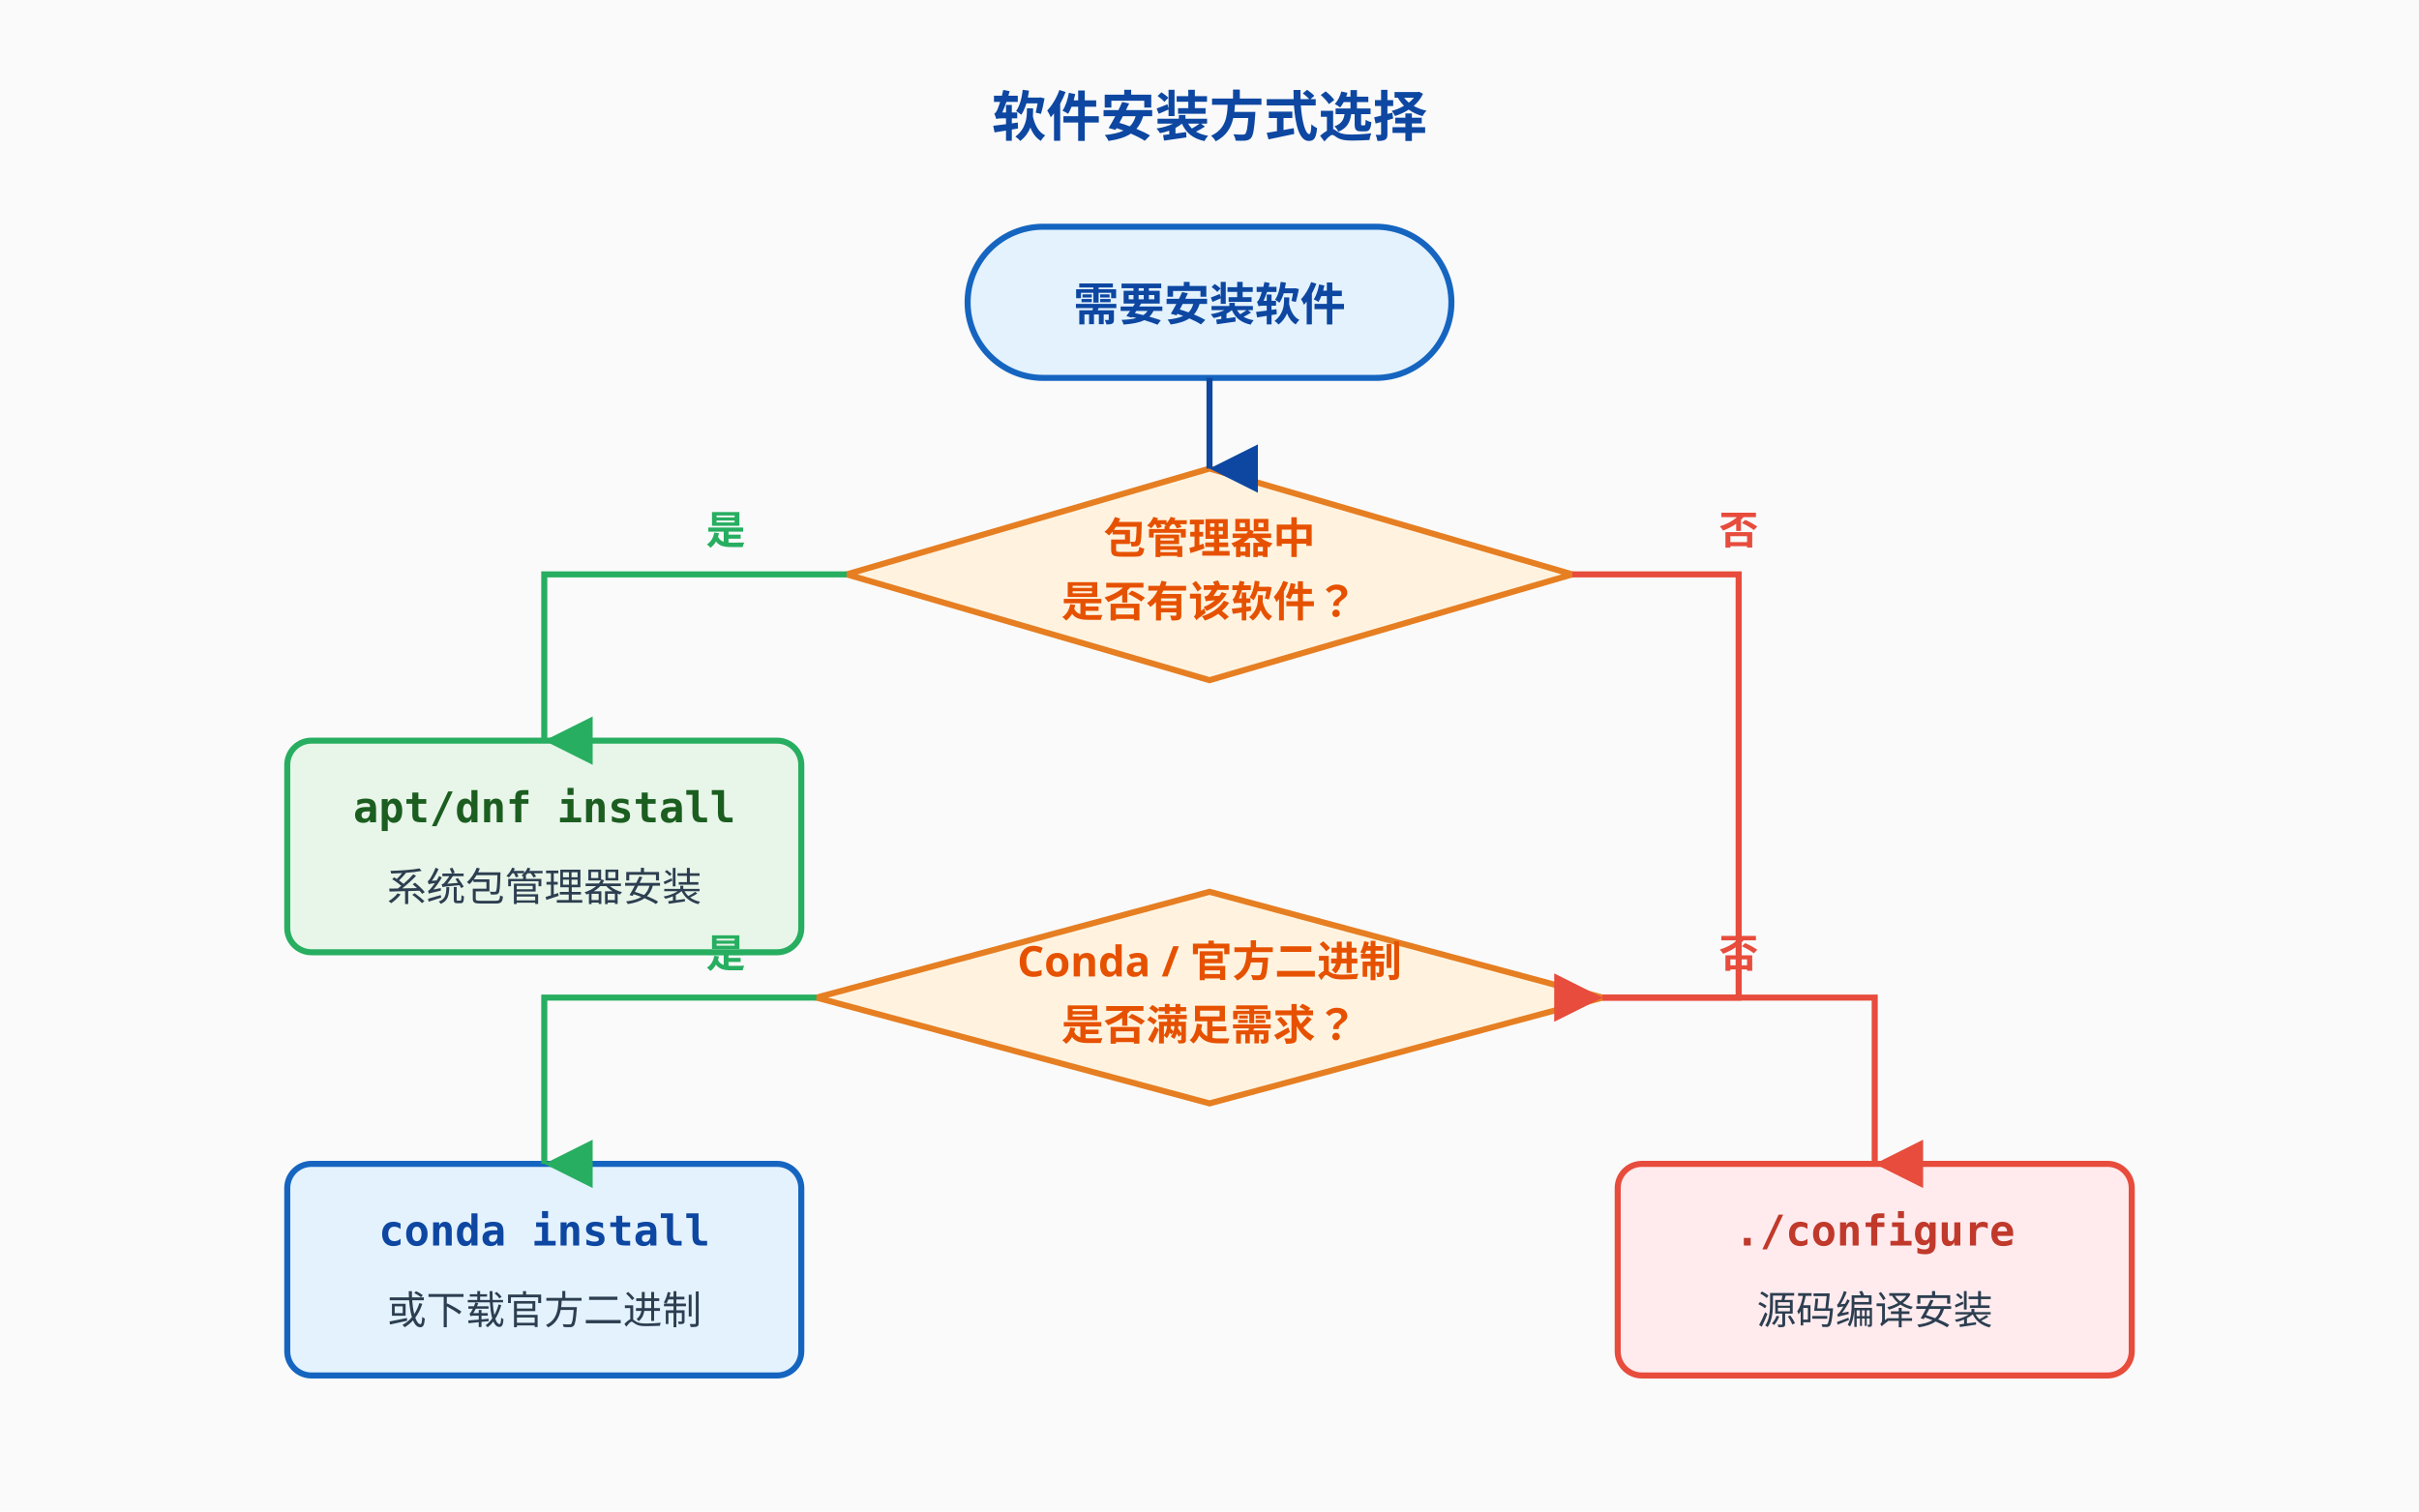
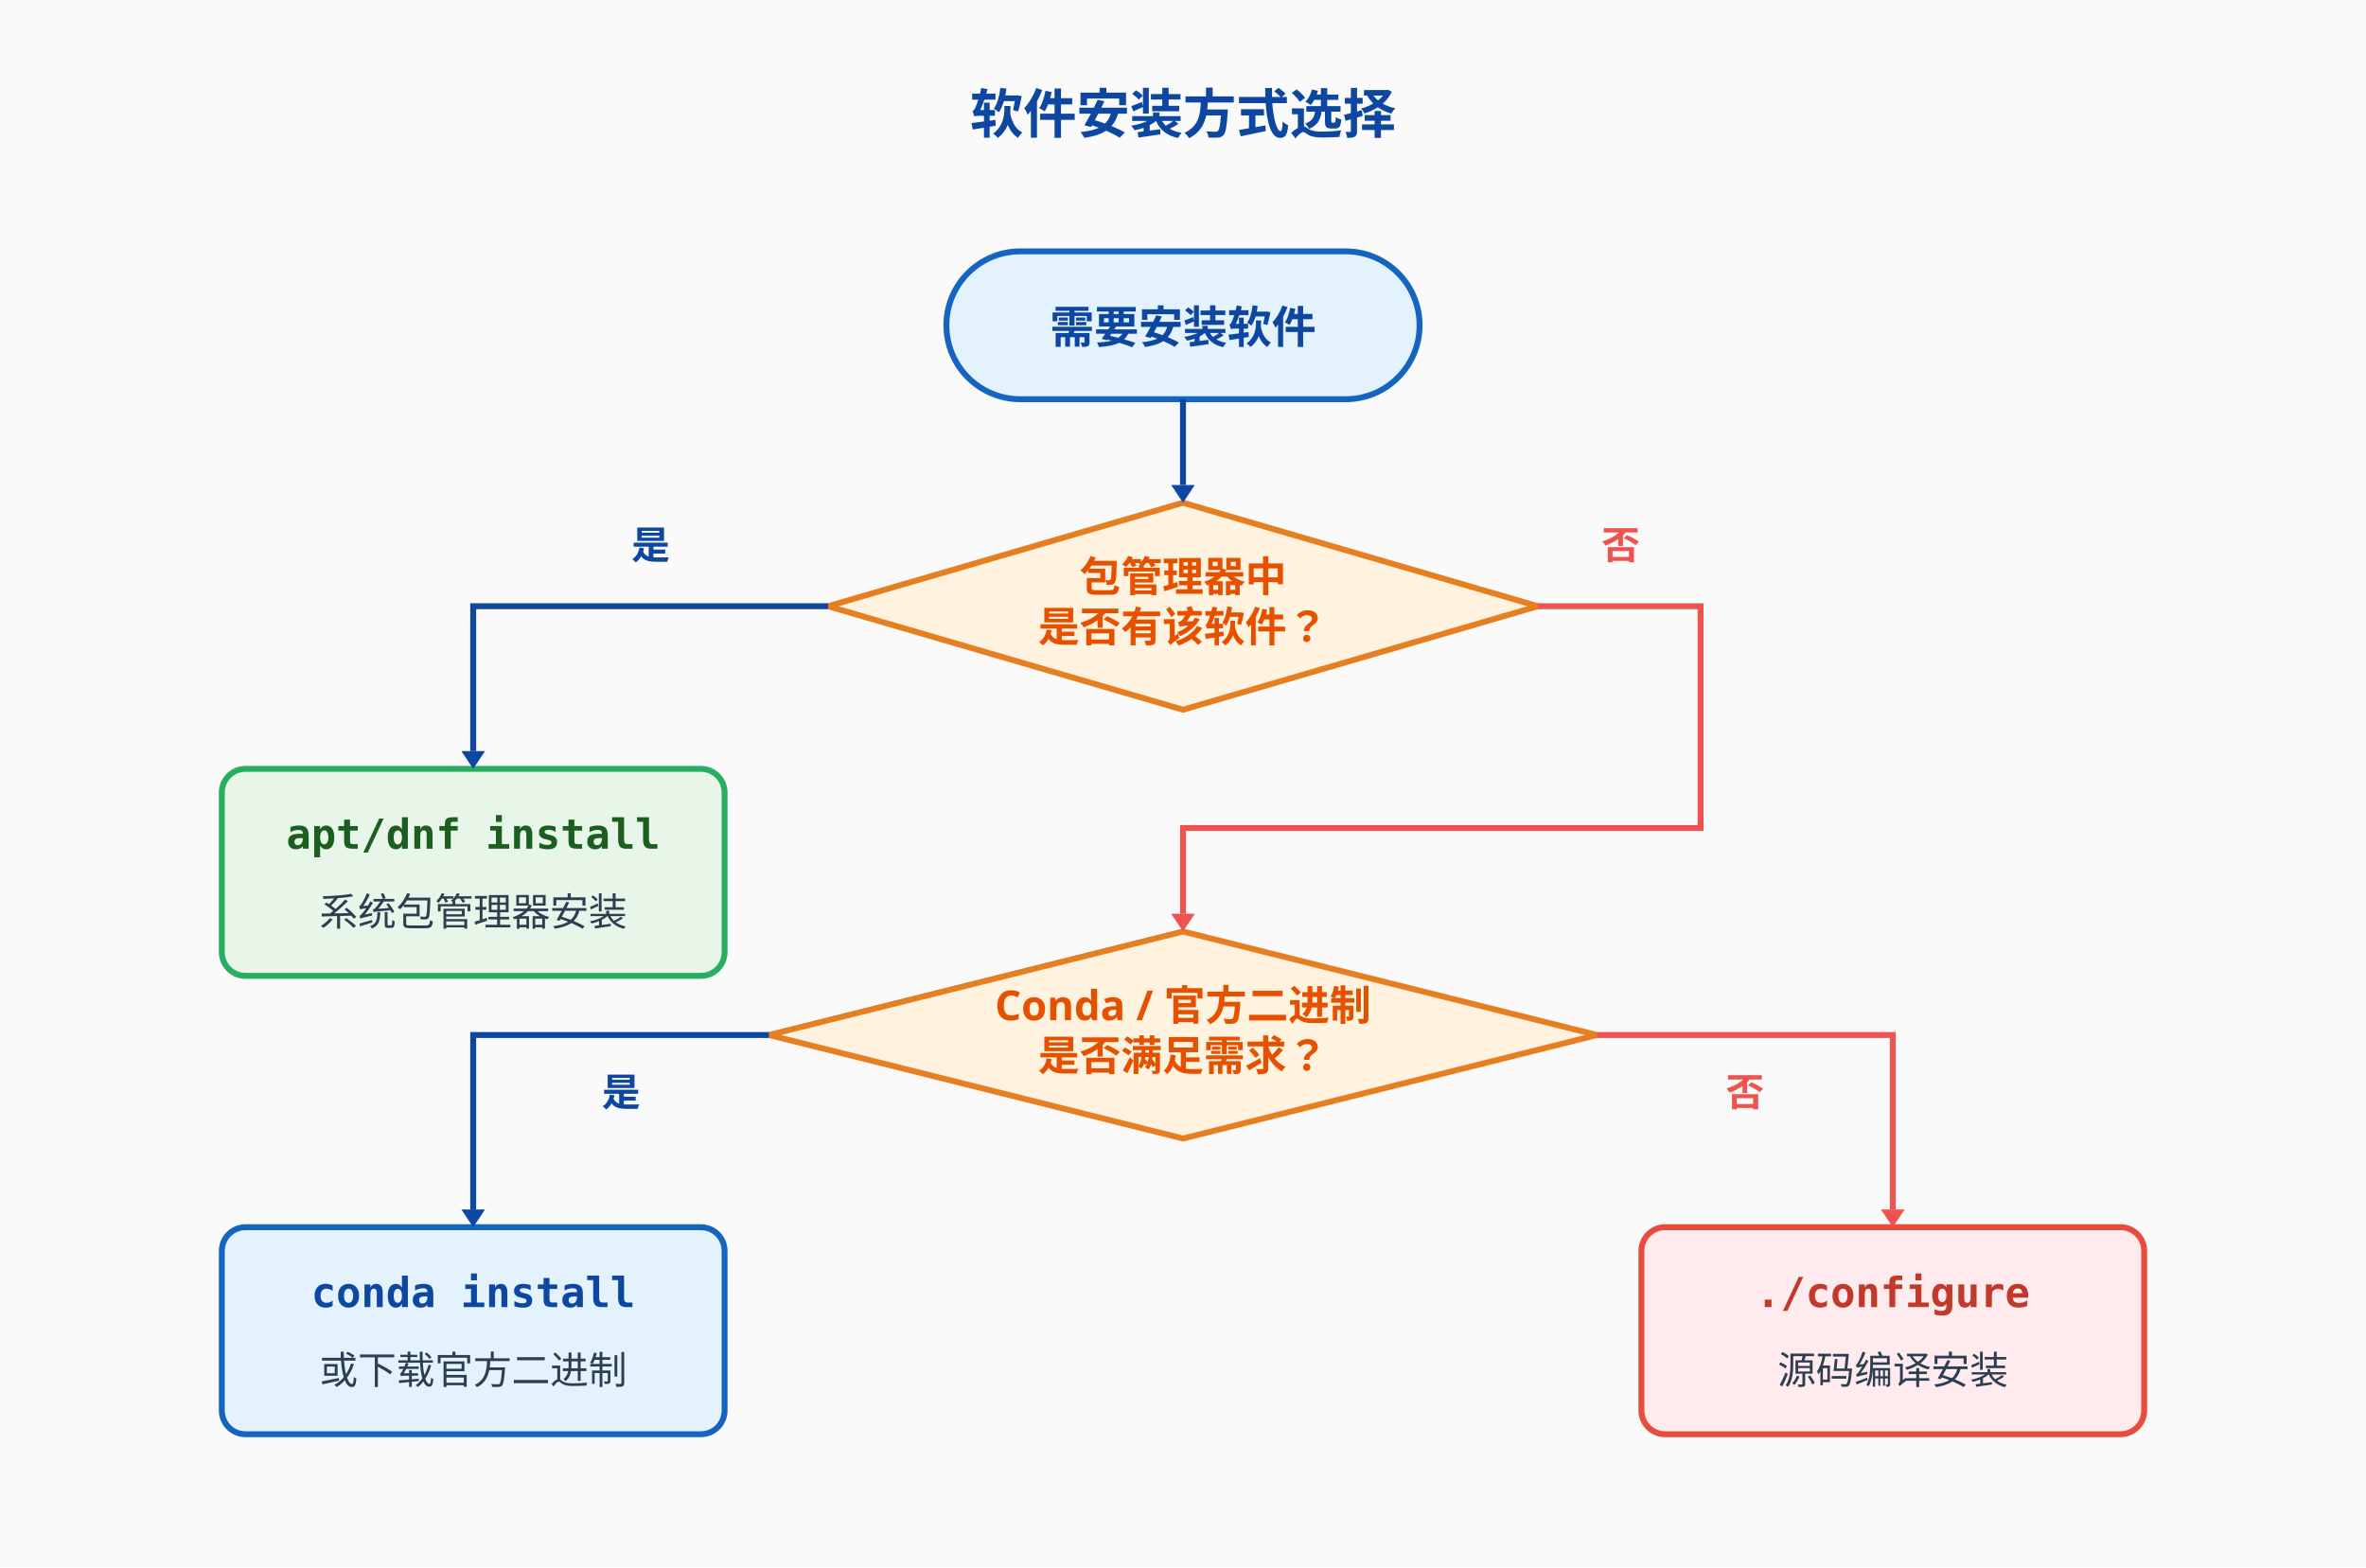
- <svg xmlns="http://www.w3.org/2000/svg" viewBox="0 0 800 500" width="800" style="max-width:100%;height:auto;">
-   <rect width="800" height="500" fill="#fafafa" />
+ <svg xmlns="http://www.w3.org/2000/svg" viewBox="0 0 800 530" width="800" style="max-width:100%;height:auto;">
+   <rect width="800" height="530" fill="#fafafa" />
  <defs>
-     <marker id="arr-down-blue" markerWidth="8" markerHeight="8" refX="4" refY="8" orient="auto" markerUnits="strokeWidth">
-       <path d="M0,0 L8,0 L4,8 Z" fill="#0d47a1" />
+     <marker id="arr-blue" markerWidth="6" markerHeight="8" refX="0" refY="4" orient="auto" markerUnits="userSpaceOnUse">
+       <path d="M0,0 L0,8 L6,4 Z" fill="#0d47a1" />
    </marker>
-     <marker id="arr-down-green" markerWidth="8" markerHeight="8" refX="4" refY="8" orient="auto" markerUnits="strokeWidth">
-       <path d="M0,0 L8,0 L4,8 Z" fill="#27ae60" />
-     </marker>
-     <marker id="arr-down-red" markerWidth="8" markerHeight="8" refX="4" refY="8" orient="auto" markerUnits="strokeWidth">
-       <path d="M0,0 L8,0 L4,8 Z" fill="#e74c3c" />
-     </marker>
-     <marker id="arr-left-blue" markerWidth="8" markerHeight="8" refX="0" refY="4" orient="auto" markerUnits="strokeWidth">
-       <path d="M8,0 L0,4 L8,8 Z" fill="#0d47a1" />
-     </marker>
-     <marker id="arr-left-red" markerWidth="8" markerHeight="8" refX="0" refY="4" orient="auto" markerUnits="strokeWidth">
-       <path d="M8,0 L0,4 L8,8 Z" fill="#e74c3c" />
+     <marker id="arr-red" markerWidth="6" markerHeight="8" refX="0" refY="4" orient="auto" markerUnits="userSpaceOnUse">
+       <path d="M0,0 L0,8 L6,4 Z" fill="#ef5350" />
    </marker>
  </defs>
  <text x="400" y="45" text-anchor="middle" font-family="'PingFang SC', 'Microsoft YaHei', sans-serif" font-size="18" font-weight="600" fill="#0d47a1">软件安装方式选择</text>
-   <g transform="translate(400, 100)">
+   <g transform="translate(400, 110)">
    <rect x="-80" y="-25" width="160" height="50" rx="25" fill="#e3f2fd" stroke="#1565c0" stroke-width="2" />
    <text x="0" y="6" text-anchor="middle" font-family="'PingFang SC', 'Microsoft YaHei', sans-serif" font-size="15" font-weight="600" fill="#0d47a1">需要安装软件</text>
  </g>
-   <g transform="translate(400, 190)">
+   <g transform="translate(400, 205)">
    <polygon points="0,-35 120,0 0,35 -120,0" fill="#fff3e0" stroke="#e67e22" stroke-width="2" />
-     <text x="0" y="-7" text-anchor="middle" font-family="'PingFang SC', 'Microsoft YaHei', sans-serif" font-size="14" font-weight="600" fill="#e65100">包管理器中</text>
-     <text x="0" y="14" text-anchor="middle" font-family="'PingFang SC', 'Microsoft YaHei', sans-serif" font-size="14" font-weight="600" fill="#e65100">是否有该软件？</text>
+     <text x="0" y="-5" text-anchor="middle" font-family="'PingFang SC', 'Microsoft YaHei', sans-serif" font-size="14" font-weight="600" fill="#e65100">包管理器中</text>
+     <text x="0" y="12" text-anchor="middle" font-family="'PingFang SC', 'Microsoft YaHei', sans-serif" font-size="14" font-weight="600" fill="#e65100">是否有该软件？</text>
  </g>
-   <g transform="translate(180, 280)">
+   <g transform="translate(160, 295)">
    <rect x="-85" y="-35" width="170" height="70" rx="8" fill="#e8f5e9" stroke="#27ae60" stroke-width="2" />
    <text x="0" y="-8" text-anchor="middle" font-family="ui-monospace, SFMono-Regular, Menlo, monospace" font-size="14" font-weight="600" fill="#1b5e20">apt/dnf install</text>
    <text x="0" y="18" text-anchor="middle" font-family="'PingFang SC', 'Microsoft YaHei', sans-serif" font-size="13" fill="#2c3e50">系统包管理器安装</text>
  </g>
-   <g transform="translate(400, 330)">
-     <polygon points="0,-35 130,0 0,35 -130,0" fill="#fff3e0" stroke="#e67e22" stroke-width="2" />
-     <text x="0" y="-7" text-anchor="middle" font-family="'PingFang SC', 'Microsoft YaHei', sans-serif" font-size="14" font-weight="600" fill="#e65100">Conda / 官方二进制</text>
-     <text x="0" y="14" text-anchor="middle" font-family="'PingFang SC', 'Microsoft YaHei', sans-serif" font-size="14" font-weight="600" fill="#e65100">是否满足需求？</text>
+   <g transform="translate(400, 350)">
+     <polygon points="0,-35 140,0 0,35 -140,0" fill="#fff3e0" stroke="#e67e22" stroke-width="2" />
+     <text x="0" y="-5" text-anchor="middle" font-family="'PingFang SC', 'Microsoft YaHei', sans-serif" font-size="14" font-weight="600" fill="#e65100">Conda / 官方二进制</text>
+     <text x="0" y="12" text-anchor="middle" font-family="'PingFang SC', 'Microsoft YaHei', sans-serif" font-size="14" font-weight="600" fill="#e65100">是否满足需求？</text>
  </g>
-   <g transform="translate(180, 420)">
+   <g transform="translate(160, 450)">
    <rect x="-85" y="-35" width="170" height="70" rx="8" fill="#e3f2fd" stroke="#1565c0" stroke-width="2" />
    <text x="0" y="-8" text-anchor="middle" font-family="ui-monospace, SFMono-Regular, Menlo, monospace" font-size="14" font-weight="600" fill="#0d47a1">conda install</text>
    <text x="0" y="18" text-anchor="middle" font-family="'PingFang SC', 'Microsoft YaHei', sans-serif" font-size="13" fill="#2c3e50">或下载官方二进制</text>
  </g>
-   <g transform="translate(620, 420)">
+   <g transform="translate(640, 450)">
    <rect x="-85" y="-35" width="170" height="70" rx="8" fill="#ffebee" stroke="#e74c3c" stroke-width="2" />
    <text x="0" y="-8" text-anchor="middle" font-family="ui-monospace, SFMono-Regular, Menlo, monospace" font-size="14" font-weight="600" fill="#c0392b">./configure</text>
    <text x="0" y="18" text-anchor="middle" font-family="'PingFang SC', 'Microsoft YaHei', sans-serif" font-size="13" fill="#2c3e50">源码编译安装</text>
  </g>
-   <line x1="400" y1="125" x2="400" y2="155" stroke="#0d47a1" stroke-width="2" marker-end="url(#arr-down-blue)" />
-   <path d="M280,190 L180,190 L180,245" fill="none" stroke="#27ae60" stroke-width="2" marker-end="url(#arr-down-green)" />
-   <text x="240" y="180" text-anchor="middle" font-family="'PingFang SC', 'Microsoft YaHei', sans-serif" font-size="13" fill="#27ae60" font-weight="600">是</text>
-   <path d="M520,190 L575,190 L575,330 L530,330" fill="none" stroke="#e74c3c" stroke-width="2" marker-end="url(#arr-left-red)" />
-   <text x="575" y="180" text-anchor="middle" font-family="'PingFang SC', 'Microsoft YaHei', sans-serif" font-size="13" fill="#e74c3c" font-weight="600">否</text>
-   <path d="M270,330 L180,330 L180,385" fill="none" stroke="#27ae60" stroke-width="2" marker-end="url(#arr-down-green)" />
-   <text x="240" y="320" text-anchor="middle" font-family="'PingFang SC', 'Microsoft YaHei', sans-serif" font-size="13" fill="#27ae60" font-weight="600">是</text>
-   <path d="M530,330 L620,330 L620,385" fill="none" stroke="#e74c3c" stroke-width="2" marker-end="url(#arr-down-red)" />
-   <text x="575" y="320" text-anchor="middle" font-family="'PingFang SC', 'Microsoft YaHei', sans-serif" font-size="13" fill="#e74c3c" font-weight="600">否</text>
+   <line x1="400" y1="135" x2="400" y2="164" stroke="#0d47a1" stroke-width="2" marker-end="url(#arr-blue)" />
+   <path d="M280,205 L160,205 L160,254" fill="none" stroke="#0d47a1" stroke-width="2" marker-end="url(#arr-blue)" />
+   <text x="220" y="189" text-anchor="middle" font-family="'PingFang SC', 'Microsoft YaHei', sans-serif" font-size="13" fill="#0d47a1" font-weight="600">是</text>
+   <path d="M520,205 L575,205 L575,280 L400,280 L400,309" fill="none" stroke="#ef5350" stroke-width="2" marker-end="url(#arr-red)" />
+   <text x="548" y="189" text-anchor="middle" font-family="'PingFang SC', 'Microsoft YaHei', sans-serif" font-size="13" fill="#ef5350" font-weight="600">否</text>
+   <path d="M260,350 L160,350 L160,409" fill="none" stroke="#0d47a1" stroke-width="2" marker-end="url(#arr-blue)" />
+   <text x="210" y="374" text-anchor="middle" font-family="'PingFang SC', 'Microsoft YaHei', sans-serif" font-size="13" fill="#0d47a1" font-weight="600">是</text>
+   <path d="M540,350 L640,350 L640,409" fill="none" stroke="#ef5350" stroke-width="2" marker-end="url(#arr-red)" />
+   <text x="590" y="374" text-anchor="middle" font-family="'PingFang SC', 'Microsoft YaHei', sans-serif" font-size="13" fill="#ef5350" font-weight="600">否</text>
</svg>
